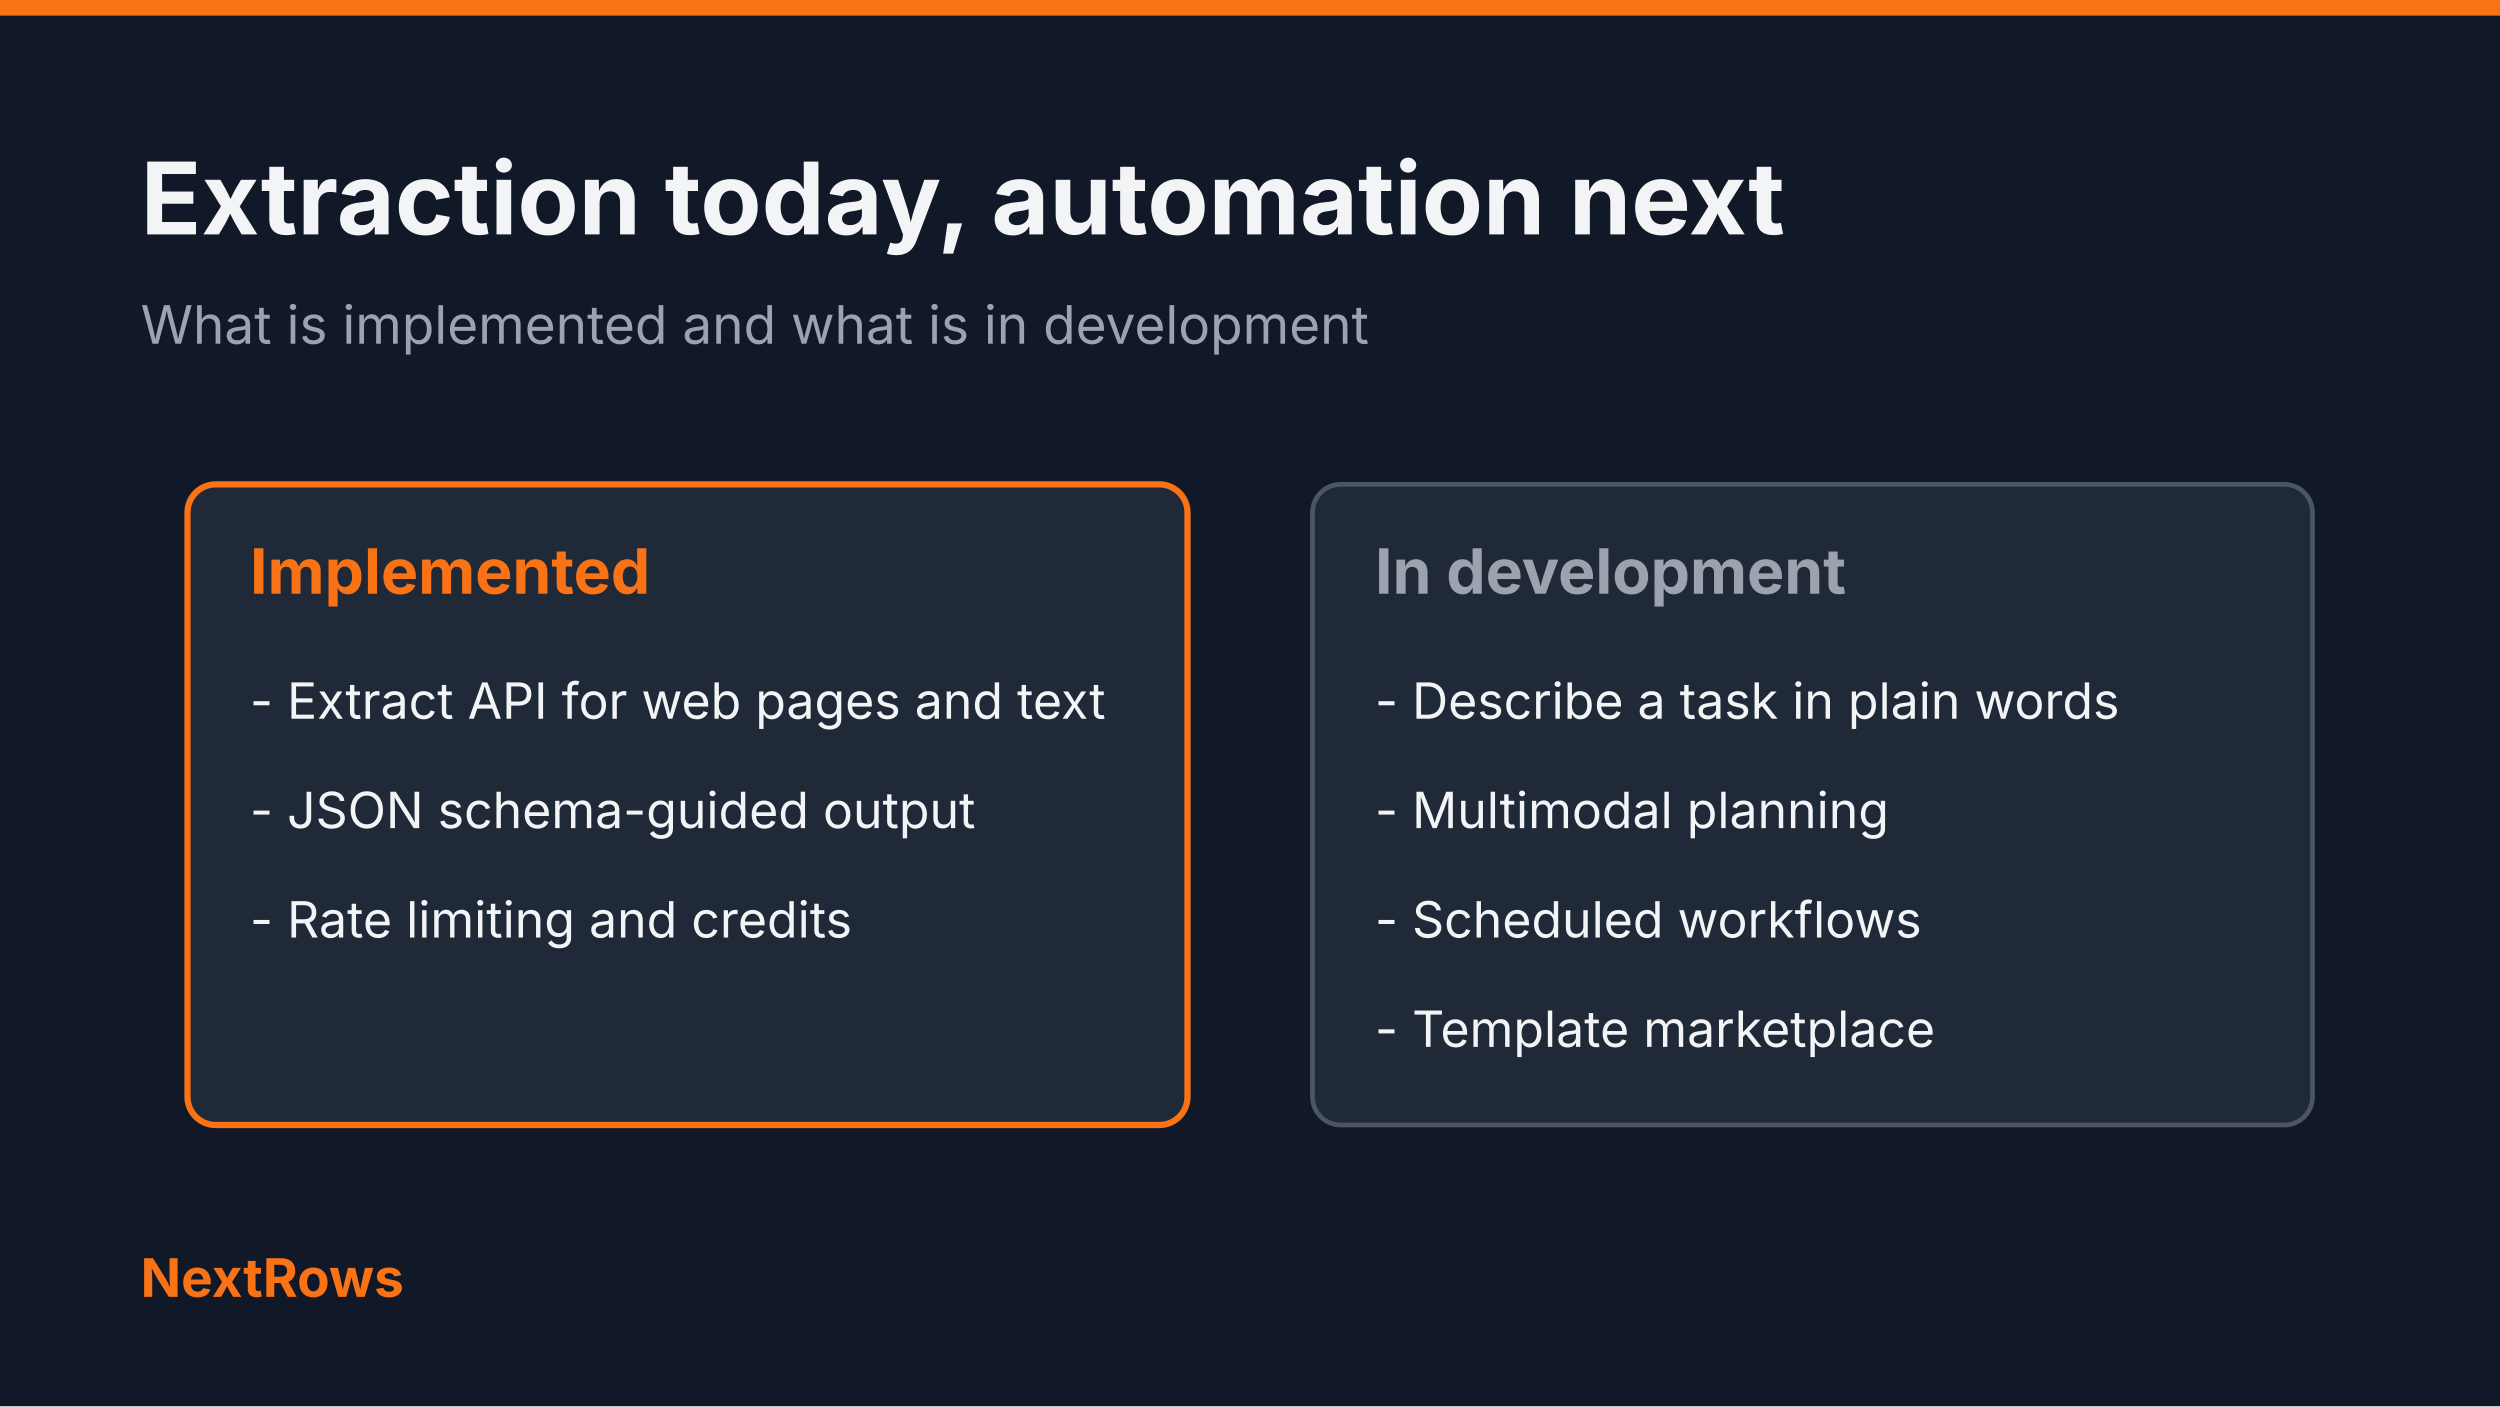
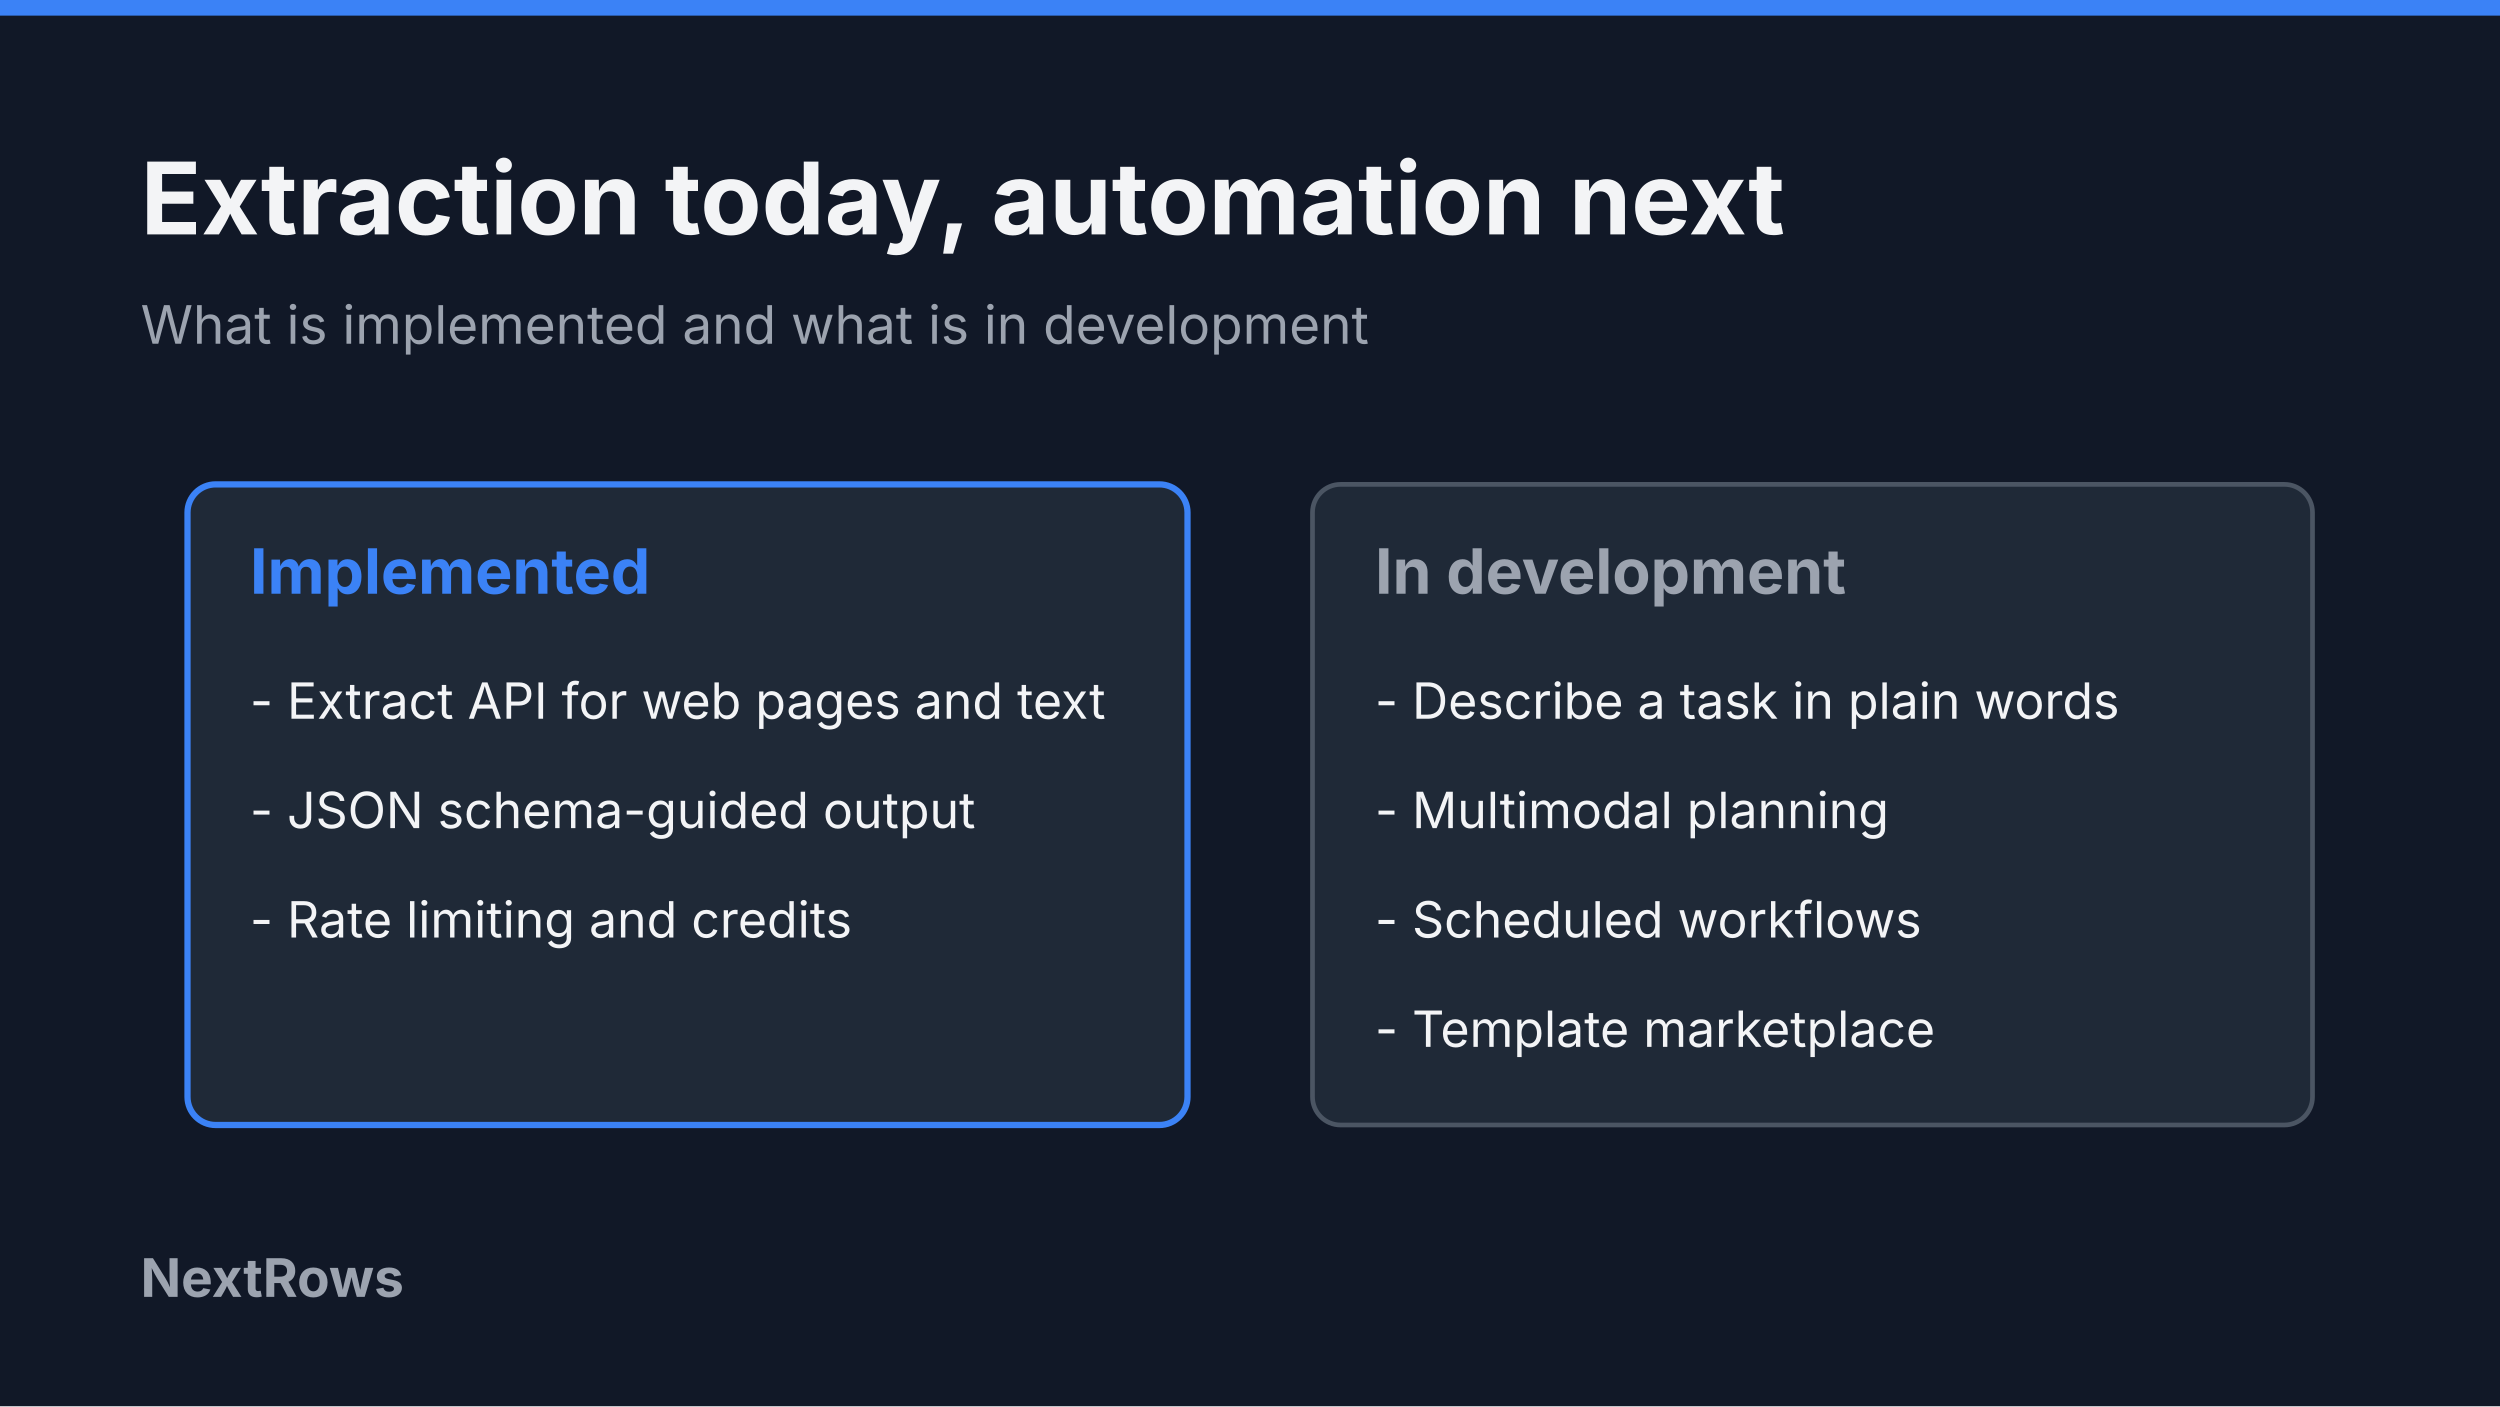
<svg xmlns="http://www.w3.org/2000/svg" viewBox="0 0 1600 900" width="1600" height="900">
  <rect width="1600" height="900" fill="#111827" />
-   <rect width="1600" height="10" fill="#f97316" />
+   <rect width="1600" height="10" fill="#3b82f6" />
  <text x="90" y="150" font-family="Inter, Helvetica, Arial, sans-serif" font-size="64" font-weight="700" fill="#f3f4f6" text-anchor="start">Extraction today, automation next</text>
  <text x="90" y="220" font-family="Inter, Helvetica, Arial, sans-serif" font-size="34" font-weight="400" fill="#9ca3af" text-anchor="start">What is implemented and what is in development</text>
-   <text x="90" y="830" font-family="Inter, Helvetica, Arial, sans-serif" font-size="34" font-weight="700" fill="#f97316" text-anchor="start">NextRows</text>
-   <rect x="120" y="310" width="640" height="410" rx="18" fill="#1f2937" stroke="#f97316" stroke-width="4" />
-   <text x="160" y="380" font-family="Inter, Helvetica, Arial, sans-serif" font-size="40" font-weight="700" fill="#f97316" text-anchor="start">Implemented</text>
+   <text x="90" y="830" font-family="Inter, Helvetica, Arial, sans-serif" font-size="34" font-weight="700" fill="#9ca3af" text-anchor="start">NextRows</text>
+   <rect x="120" y="310" width="640" height="410" rx="18" fill="#1f2937" stroke="#3b82f6" stroke-width="4" />
+   <text x="160" y="380" font-family="Inter, Helvetica, Arial, sans-serif" font-size="40" font-weight="700" fill="#3b82f6" text-anchor="start">Implemented</text>
  <text x="160" y="460" font-family="Inter, Helvetica, Arial, sans-serif" font-size="32" font-weight="400" fill="#f3f4f6" text-anchor="start">- Extract API for web pages and text</text>
  <text x="160" y="530" font-family="Inter, Helvetica, Arial, sans-serif" font-size="32" font-weight="400" fill="#f3f4f6" text-anchor="start">- JSON schema-guided output</text>
  <text x="160" y="600" font-family="Inter, Helvetica, Arial, sans-serif" font-size="32" font-weight="400" fill="#f3f4f6" text-anchor="start">- Rate limiting and credits</text>
  <rect x="840" y="310" width="640" height="410" rx="18" fill="#1f2937" stroke="#4b5563" stroke-width="3" />
  <text x="880" y="380" font-family="Inter, Helvetica, Arial, sans-serif" font-size="40" font-weight="700" fill="#9ca3af" text-anchor="start">In development</text>
  <text x="880" y="460" font-family="Inter, Helvetica, Arial, sans-serif" font-size="32" font-weight="400" fill="#f3f4f6" text-anchor="start">- Describe a task in plain words</text>
  <text x="880" y="530" font-family="Inter, Helvetica, Arial, sans-serif" font-size="32" font-weight="400" fill="#f3f4f6" text-anchor="start">- Multimodal planning</text>
  <text x="880" y="600" font-family="Inter, Helvetica, Arial, sans-serif" font-size="32" font-weight="400" fill="#f3f4f6" text-anchor="start">- Scheduled workflows</text>
  <text x="880" y="670" font-family="Inter, Helvetica, Arial, sans-serif" font-size="32" font-weight="400" fill="#f3f4f6" text-anchor="start">- Template marketplace</text>
</svg>
